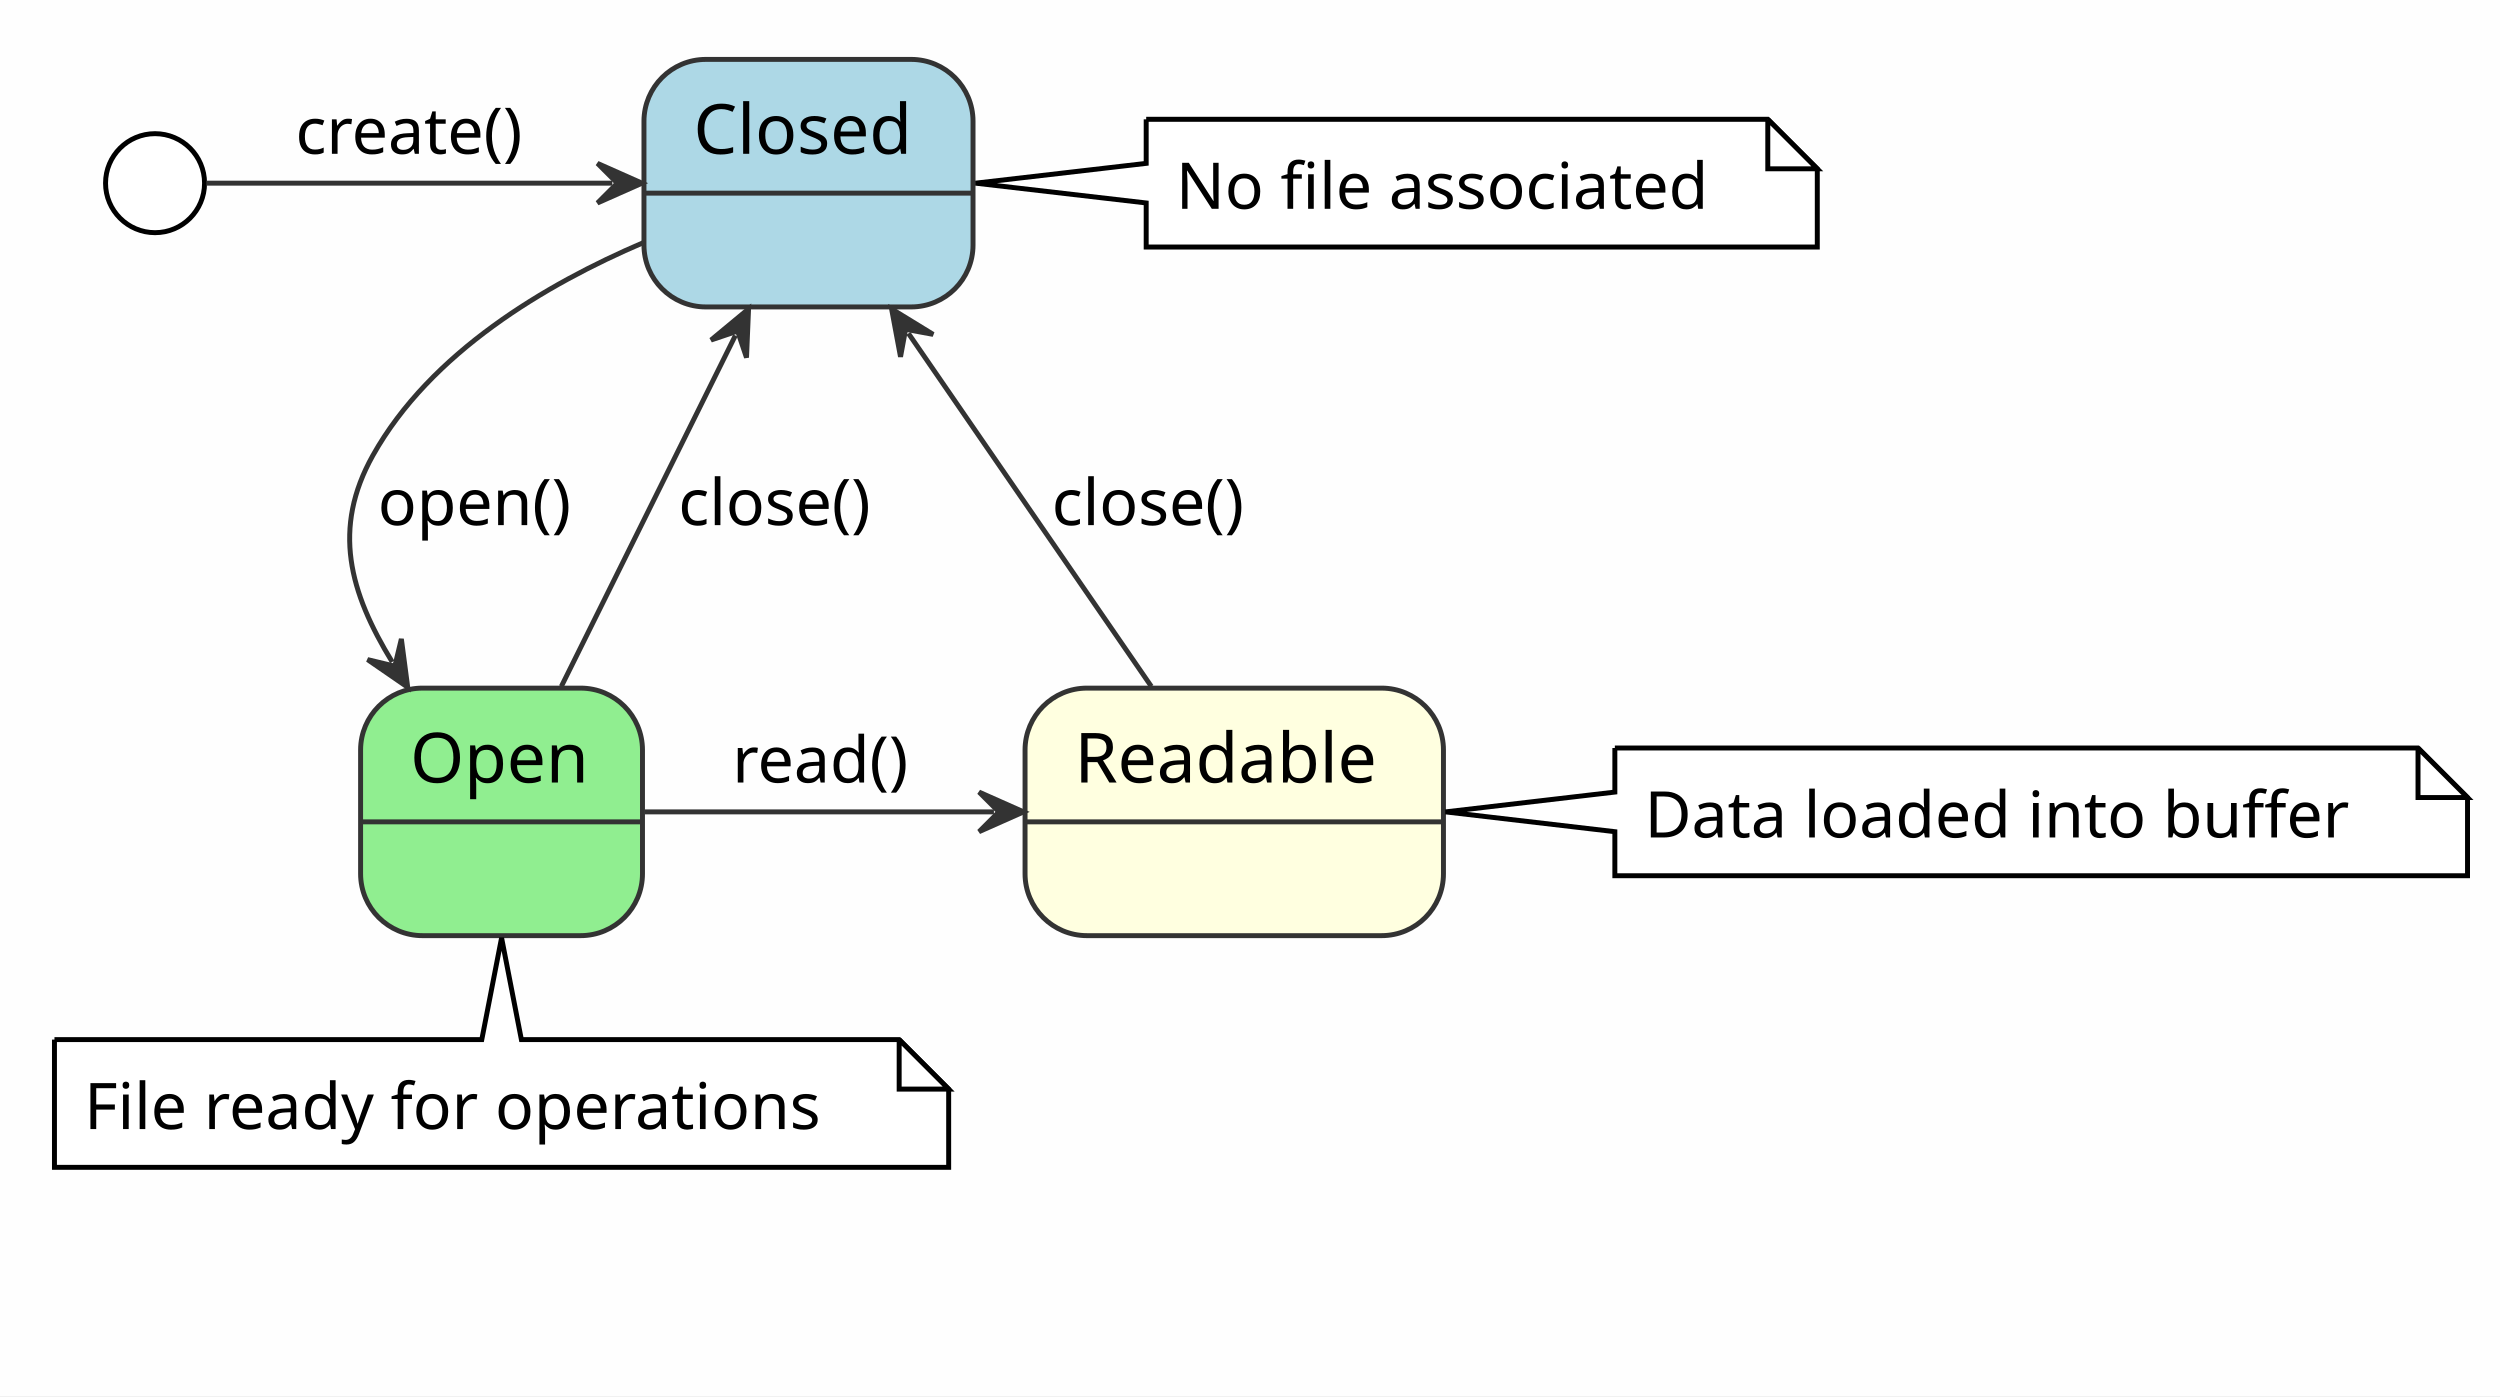
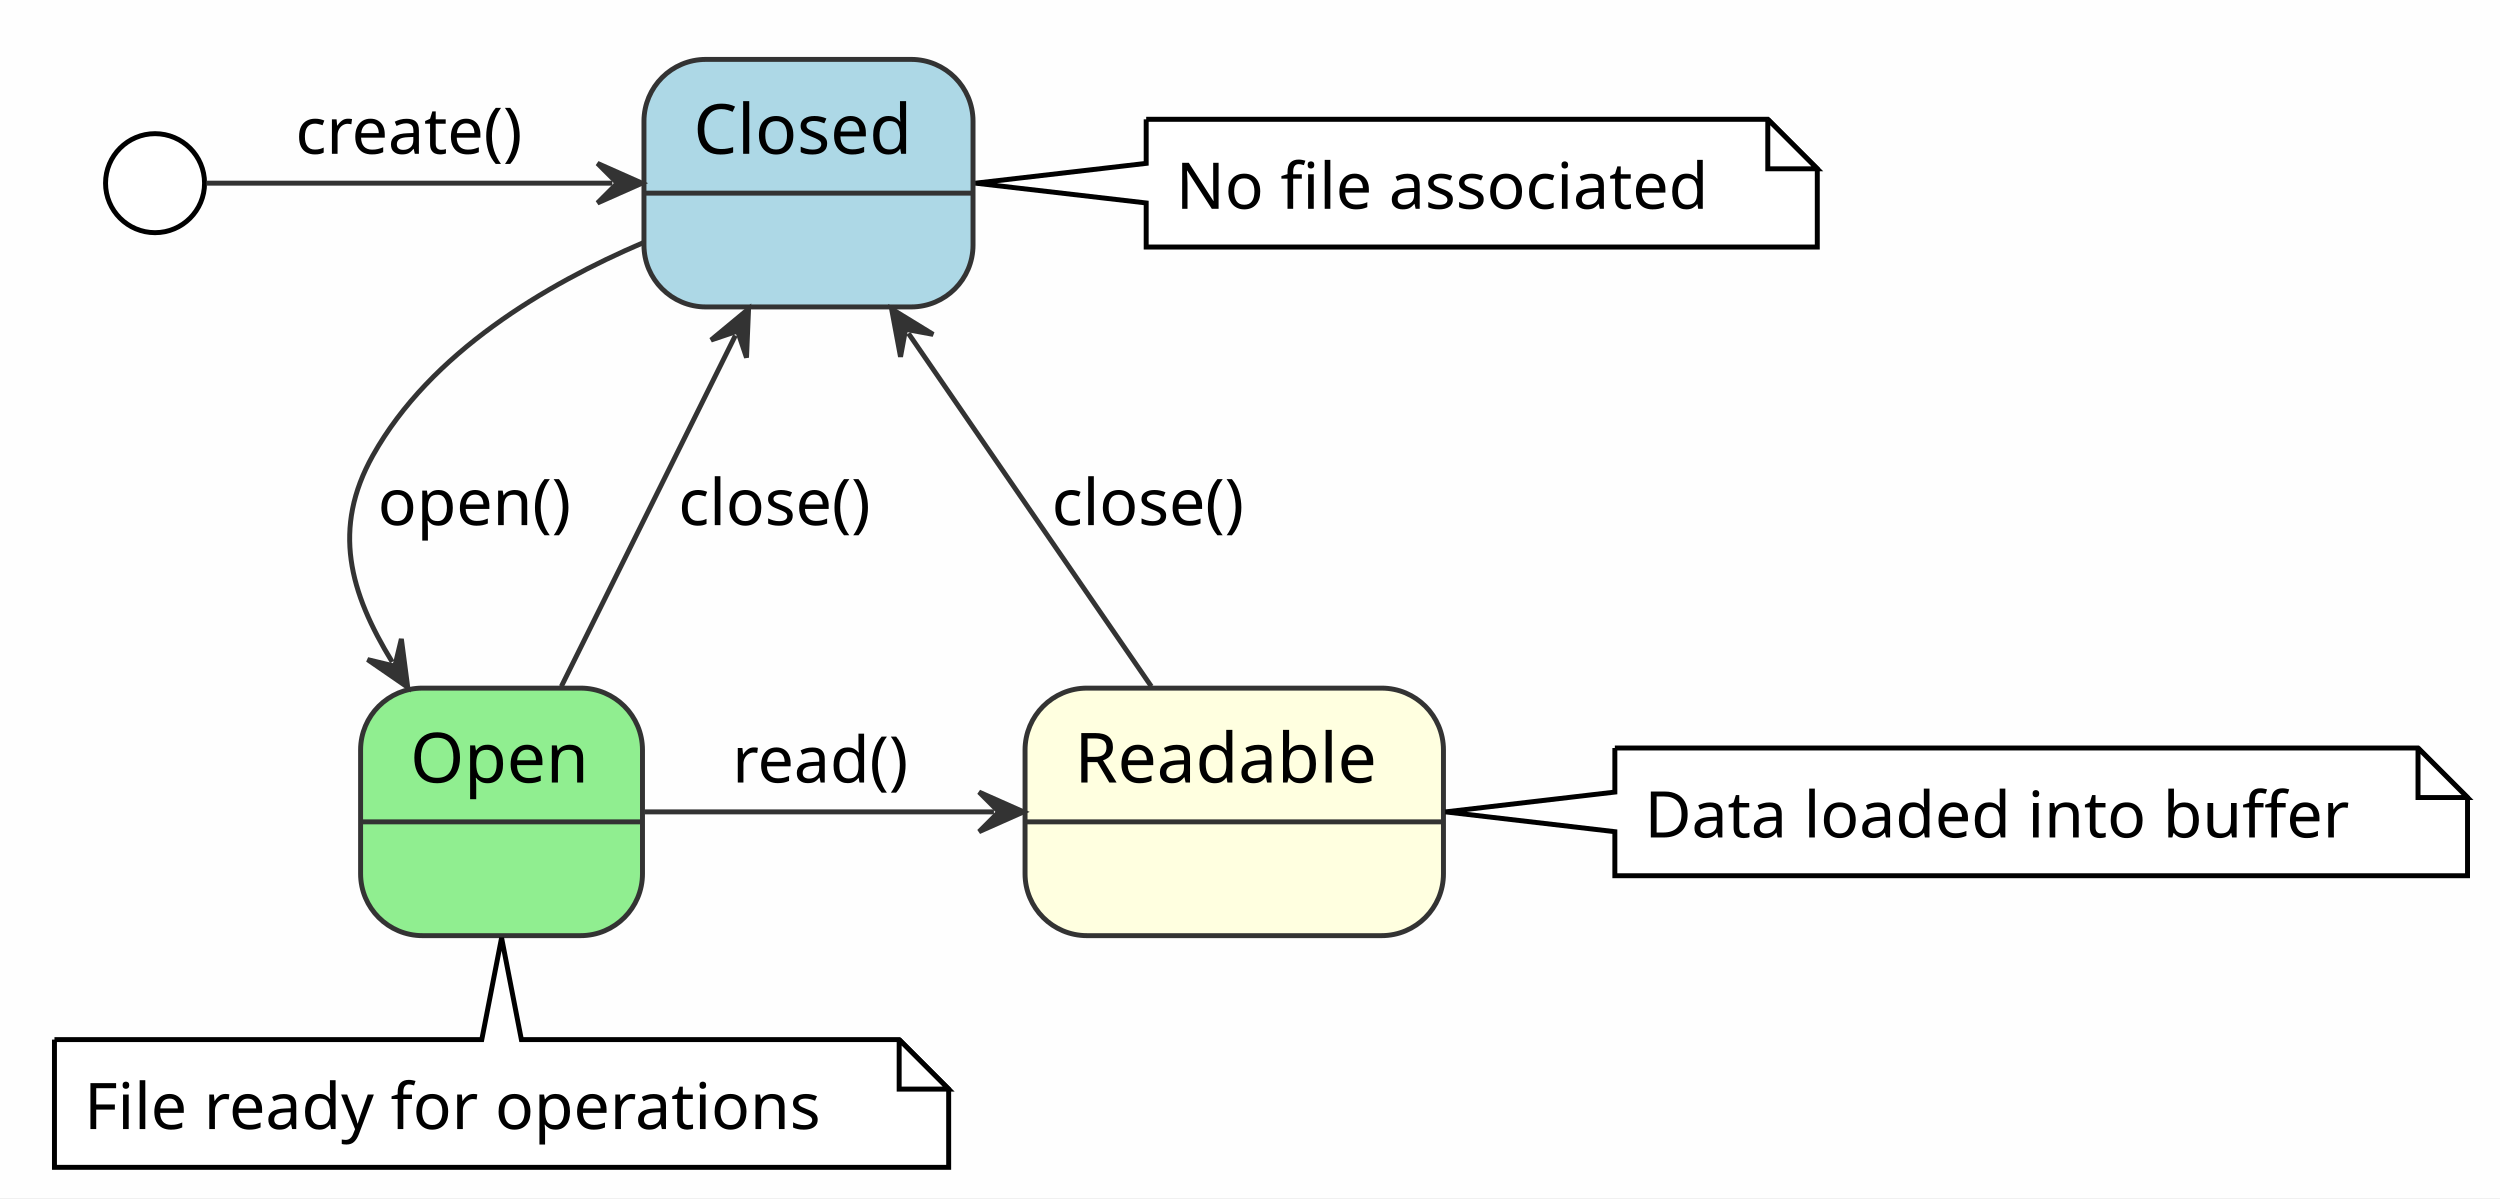
- <svg xmlns="http://www.w3.org/2000/svg" width="505" height="282" data-diagram-type="STATE" preserveAspectRatio="none" style="width:505px;height:282px;background:#fefefe" viewBox="0 0 505 282">
-   <path fill="#fefefe" d="M0 0h505v282H0z" style="stroke:none;stroke-width:1" />
+ <svg xmlns="http://www.w3.org/2000/svg" width="505" height="242" data-diagram-type="STATE" preserveAspectRatio="none" style="width:505px;height:242px;background:#fefefe" viewBox="0 0 505 242">
+   <path fill="#fefefe" d="M0 0h505v242H0z" style="stroke:none;stroke-width:1" />
  <rect width="66.471" height="50" x="130.08" y="12" fill="#add8e6" rx="12.5" ry="12.5" style="stroke:#333;stroke-width:1" />
  <path d="M130.08 39.015h66.471" style="stroke:#333;stroke-width:1" />
  <text x="140.08" y="31.075" font-family="Verdana" font-size="14" textLength="46.471">Closed</text>
  <rect width="56.941" height="50" x="72.84" y="139" fill="#90ee90" rx="12.5" ry="12.5" style="stroke:#333;stroke-width:1" />
  <path d="M72.84 166.015h56.941" style="stroke:#333;stroke-width:1" />
  <text x="82.84" y="158.075" font-family="Verdana" font-size="14" textLength="36.941">Open</text>
  <rect width="84.518" height="50" x="207.06" y="139" fill="#ffffe0" rx="12.5" ry="12.5" style="stroke:#333;stroke-width:1" />
  <path d="M207.06 166.015h84.518" style="stroke:#333;stroke-width:1" />
  <text x="217.06" y="158.075" font-family="Verdana" font-size="14" textLength="64.518">Readable</text>
  <circle cx="31.32" cy="37" r="10" fill="#fff" style="stroke:#000;stroke-width:1" />
  <g class="entity" data-entity="GMN2" data-source-line="28" data-uid="ent0003">
    <path fill="#fff" d="M231.53 24.1V33l-34.48 4 34.48 4v8.9h135.562V34.1l-10-10H231.53" style="stroke:#000;stroke-width:1" />
    <path fill="#fff" d="M357.093 24.1v10h10l-10-10" style="stroke:#000;stroke-width:1" />
    <text x="237.53" y="42.17" font-family="Verdana" font-size="13" textLength="114.563">No file associated</text>
  </g>
  <g class="entity" data-entity="GMN5" data-source-line="31" data-uid="ent0006">
    <path d="M11,210 L11,235.799 A0,0 0 0 0 11,235.799 L191.631,235.799 A0,0 0 0 0 191.631,235.799 L191.631,220 L181.631,210 L105.32,210 L101.32,189.45 L97.32,210 L11,210 A0,0 0 0 0 11,210" fill="#FFFFFF" style="stroke:#000000;stroke-width:1;" />
    <path d="M181.631,210 L181.631,220 L191.631,220 L181.631,210" fill="#FFFFFF" style="stroke:#000000;stroke-width:1;" />
    <text fill="#000000" font-family="Verdana" font-size="13" lengthAdjust="spacing" textLength="159.631" x="17" y="228.07">File ready for operations</text>
  </g>
  <g class="entity" data-entity="GMN8" data-source-line="34" data-uid="ent0009">
    <path fill="#fff" d="M326.2 151.1v8.9l-34.22 4 34.22 4v8.9h172.24v-15.8l-10-10H326.2" style="stroke:#000;stroke-width:1" />
    <path fill="#fff" d="M488.44 151.1v10h10l-10-10" style="stroke:#000;stroke-width:1" />
    <text x="332.2" y="169.17" font-family="Verdana" font-size="13" textLength="151.239">Data loaded into buffer</text>
  </g>
  <g class="link" data-entity-1=".start." data-entity-2="Closed" data-source-line="11" data-uid="lnk3">
    <path fill="none" d="M41.67 37h82.02" style="stroke:#333;stroke-width:1" />
    <path fill="#333" d="m129.69 37-9-4 4 4-4 4z" style="stroke:#333;stroke-width:1" />
    <text x="59.7" y="31.07" font-family="Verdana" font-size="13" textLength="52.546">create()</text>
  </g>
  <g class="link" data-entity-1="Closed" data-entity-2="Open" data-source-line="22" data-uid="lnk4">
    <path fill="none" d="M129.96 49.01c-19.7 8.42-43 22.19-54.64 42.99-8.27 14.78-4.741 27.572 3.909 41.712" style="stroke:#333;stroke-width:1" />
    <path fill="#333" d="m82.36 138.83-1.284-9.765-1.325 5.5-5.5-1.325z" style="stroke:#333;stroke-width:1" />
    <text x="76.32" y="106.07" font-family="Verdana" font-size="13" textLength="43.767">open()</text>
  </g>
  <g class="link" data-entity-1="Open" data-entity-2="Closed" data-source-line="25" data-uid="lnk7">
    <path fill="none" d="m113.39 138.66 35.154-70.885" style="stroke:#333;stroke-width:1" />
    <path fill="#333" d="m151.21 62.4-7.582 6.286 5.361-1.807 1.806 5.361z" style="stroke:#333;stroke-width:1" />
    <text x="137.03" y="106.07" font-family="Verdana" font-size="13" textLength="44.554">close()</text>
  </g>
  <g class="link" data-entity-1="Open" data-entity-2="Readable" data-source-line="23" data-uid="lnk5">
    <path fill="none" d="M130.2 164h70.57" style="stroke:#333;stroke-width:1" />
    <path fill="#333" d="m206.77 164-9-4 4 4-4 4z" style="stroke:#333;stroke-width:1" />
    <text x="147.92" y="158.07" font-family="Verdana" font-size="13" textLength="41.006">read()</text>
  </g>
  <g class="link" data-entity-1="Readable" data-entity-2="Closed" data-source-line="24" data-uid="lnk6">
    <path fill="none" d="M232.57 138.66c-15.14-22-33.92-49.297-49.07-71.317" style="stroke:#333;stroke-width:1" />
    <path fill="#333" d="m180.1 62.4 1.806 9.682 1.028-5.563 5.563 1.028z" style="stroke:#333;stroke-width:1" />
    <text x="212.46" y="106.07" font-family="Verdana" font-size="13" textLength="44.554">close()</text>
  </g>
</svg>
